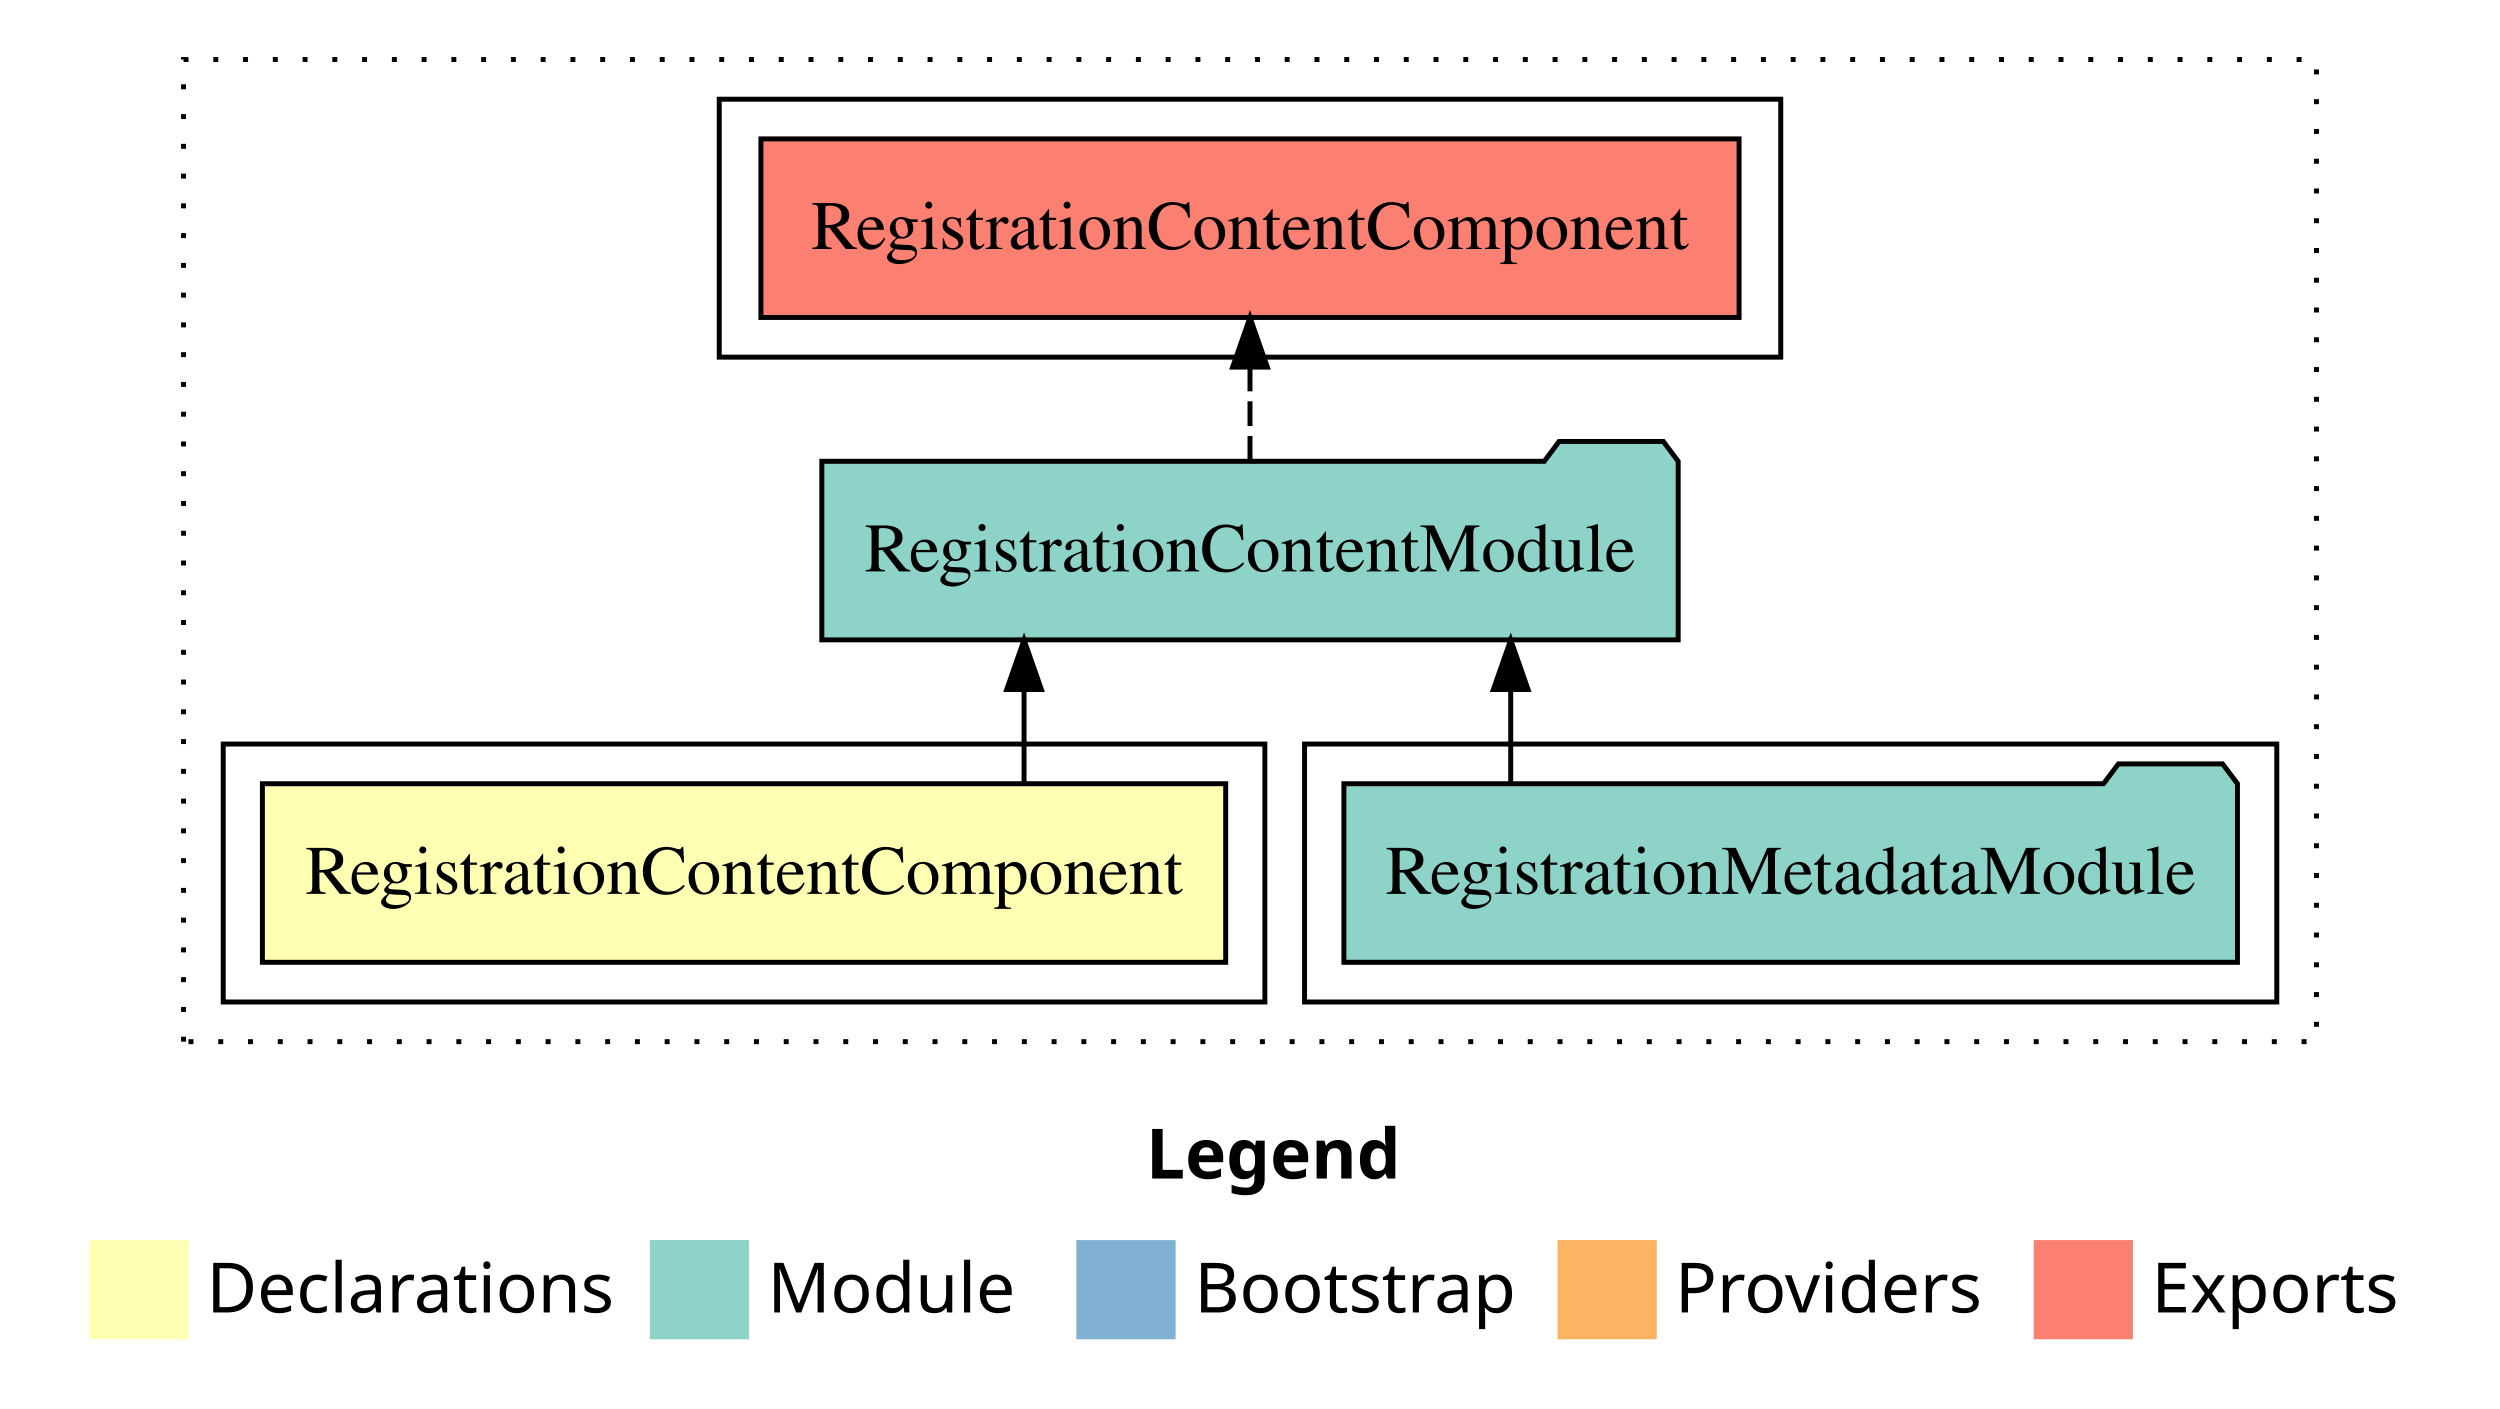
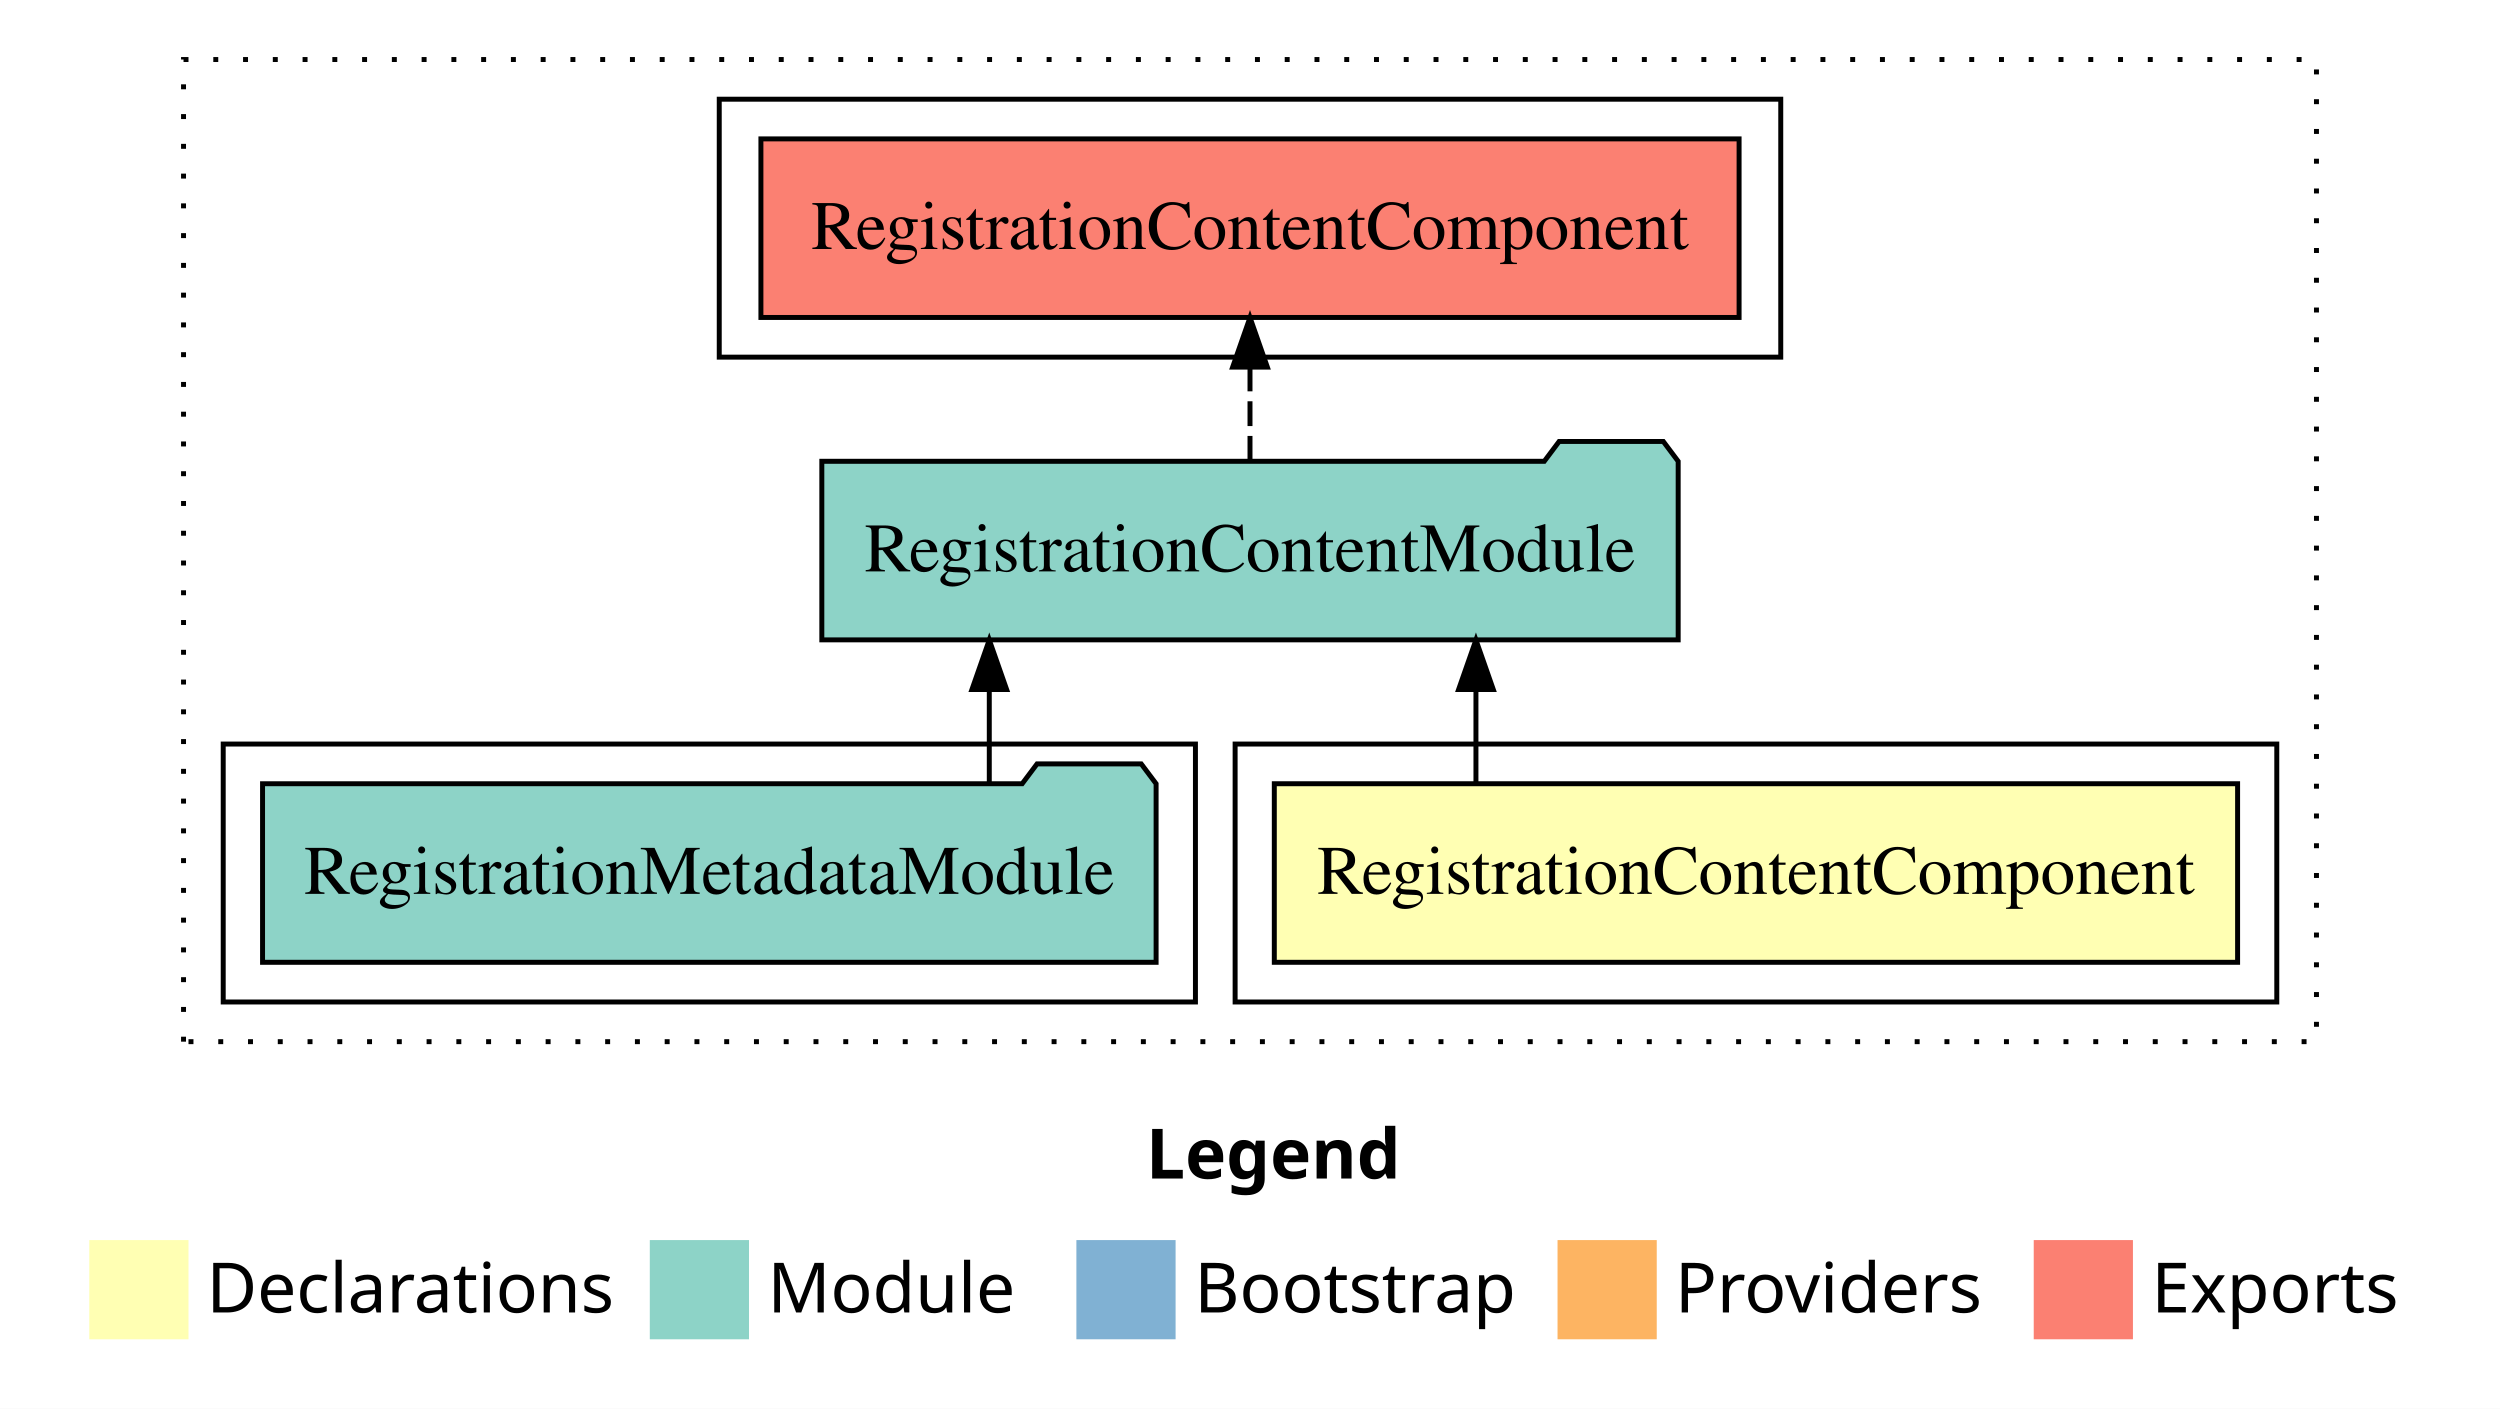
<svg xmlns="http://www.w3.org/2000/svg" width="504pt" height="284pt" viewBox="0.00 0.00 504.00 284.00">
  <g id="graph0" class="graph" transform="scale(1 1) rotate(0) translate(4 280)">
    <polygon fill="white" stroke="transparent" points="-4,4 -4,-280 500,-280 500,4 -4,4" />
    <text text-anchor="start" x="227.01" y="-42.4" font-family="Times-12" font-weight="bold" font-size="14.00">Legend</text>
    <polygon fill="#ffffb3" stroke="transparent" points="14,-10 14,-30 34,-30 34,-10 14,-10" />
    <text text-anchor="start" x="37.63" y="-15.4" font-family="Times-12" font-size="14.00">  Declarations</text>
    <polygon fill="#8dd3c7" stroke="transparent" points="127,-10 127,-30 147,-30 147,-10 127,-10" />
    <text text-anchor="start" x="150.73" y="-15.4" font-family="Times-12" font-size="14.00">  Module</text>
    <polygon fill="#80b1d3" stroke="transparent" points="213,-10 213,-30 233,-30 233,-10 213,-10" />
    <text text-anchor="start" x="236.78" y="-15.4" font-family="Times-12" font-size="14.00">  Bootstrap</text>
    <polygon fill="#fdb462" stroke="transparent" points="310,-10 310,-30 330,-30 330,-10 310,-10" />
    <text text-anchor="start" x="333.67" y="-15.4" font-family="Times-12" font-size="14.00">  Providers</text>
    <polygon fill="#fb8072" stroke="transparent" points="406,-10 406,-30 426,-30 426,-10 406,-10" />
    <text text-anchor="start" x="429.73" y="-15.4" font-family="Times-12" font-size="14.00">  Exports</text>
    <g id="clust1" class="cluster">
      <polygon fill="none" stroke="black" stroke-dasharray="1,5" points="33,-70 33,-268 463,-268 463,-70 33,-70" />
    </g>
-     <g id="clust4" class="cluster">
-       <polygon fill="none" stroke="black" points="259,-78 259,-130 455,-130 455,-78 259,-78" />
-     </g>
    <g id="clust5" class="cluster">
      <polygon fill="none" stroke="black" points="141,-208 141,-260 355,-260 355,-208 141,-208" />
    </g>
    <g id="clust2" class="cluster">
-       <polygon fill="none" stroke="black" points="41,-78 41,-130 251,-130 251,-78 41,-78" />
+       <polygon fill="none" stroke="black" points="245,-78 245,-130 455,-130 455,-78 245,-78" />
+     </g>
+     <g id="clust4" class="cluster">
+       <polygon fill="none" stroke="black" points="41,-78 41,-130 237,-130 237,-78 41,-78" />
    </g>
    <g id="node1" class="node">
-       <polygon fill="#ffffb3" stroke="black" points="243.1,-122 48.9,-122 48.9,-86 243.1,-86 243.1,-122" />
-       <text text-anchor="middle" x="146" y="-99.8" font-family="Times,serif" font-size="14.00">RegistrationContentComponent</text>
+       <polygon fill="#ffffb3" stroke="black" points="447.1,-122 252.9,-122 252.9,-86 447.1,-86 447.1,-122" />
+       <text text-anchor="middle" x="350" y="-99.8" font-family="Times,serif" font-size="14.00">RegistrationContentComponent</text>
    </g>
    <g id="node2" class="node">
      <polygon fill="#8dd3c7" stroke="black" points="334.32,-187 331.32,-191 310.32,-191 307.32,-187 161.68,-187 161.68,-151 334.32,-151 334.32,-187" />
      <text text-anchor="middle" x="248" y="-164.8" font-family="Times,serif" font-size="14.00">RegistrationContentModule</text>
    </g>
    <g id="edge1" class="edge">
-       <path fill="none" stroke="black" d="M202.45,-122.11C202.45,-122.11 202.45,-140.99 202.45,-140.99" />
-       <polygon fill="black" stroke="black" points="198.95,-140.99 202.45,-150.99 205.95,-140.99 198.95,-140.99" />
+       <path fill="none" stroke="black" d="M293.55,-122.11C293.55,-122.11 293.55,-140.99 293.55,-140.99" />
+       <polygon fill="black" stroke="black" points="290.05,-140.99 293.55,-150.99 297.05,-140.99 290.05,-140.99" />
    </g>
    <g id="node4" class="node">
      <polygon fill="#fb8072" stroke="black" points="346.6,-252 149.4,-252 149.4,-216 346.6,-216 346.6,-252" />
      <text text-anchor="middle" x="248" y="-229.8" font-family="Times,serif" font-size="14.00">RegistrationContentComponent </text>
    </g>
    <g id="edge3" class="edge">
      <path fill="none" stroke="black" stroke-dasharray="5,2" d="M248,-187.11C248,-187.11 248,-205.99 248,-205.99" />
      <polygon fill="black" stroke="black" points="244.5,-205.99 248,-215.99 251.5,-205.99 244.5,-205.99" />
    </g>
    <g id="node3" class="node">
-       <polygon fill="#8dd3c7" stroke="black" points="447.07,-122 444.07,-126 423.07,-126 420.07,-122 266.93,-122 266.93,-86 447.07,-86 447.07,-122" />
-       <text text-anchor="middle" x="357" y="-99.8" font-family="Times,serif" font-size="14.00">RegistrationMetadataModule</text>
+       <polygon fill="#8dd3c7" stroke="black" points="229.07,-122 226.07,-126 205.07,-126 202.07,-122 48.93,-122 48.93,-86 229.07,-86 229.07,-122" />
+       <text text-anchor="middle" x="139" y="-99.8" font-family="Times,serif" font-size="14.00">RegistrationMetadataModule</text>
    </g>
    <g id="edge2" class="edge">
-       <path fill="none" stroke="black" d="M300.56,-122.11C300.56,-122.11 300.56,-140.99 300.56,-140.99" />
-       <polygon fill="black" stroke="black" points="297.06,-140.99 300.56,-150.99 304.06,-140.99 297.06,-140.99" />
+       <path fill="none" stroke="black" d="M195.44,-122.11C195.44,-122.11 195.44,-140.99 195.44,-140.99" />
+       <polygon fill="black" stroke="black" points="191.94,-140.99 195.44,-150.99 198.94,-140.99 191.94,-140.99" />
    </g>
  </g>
</svg>
